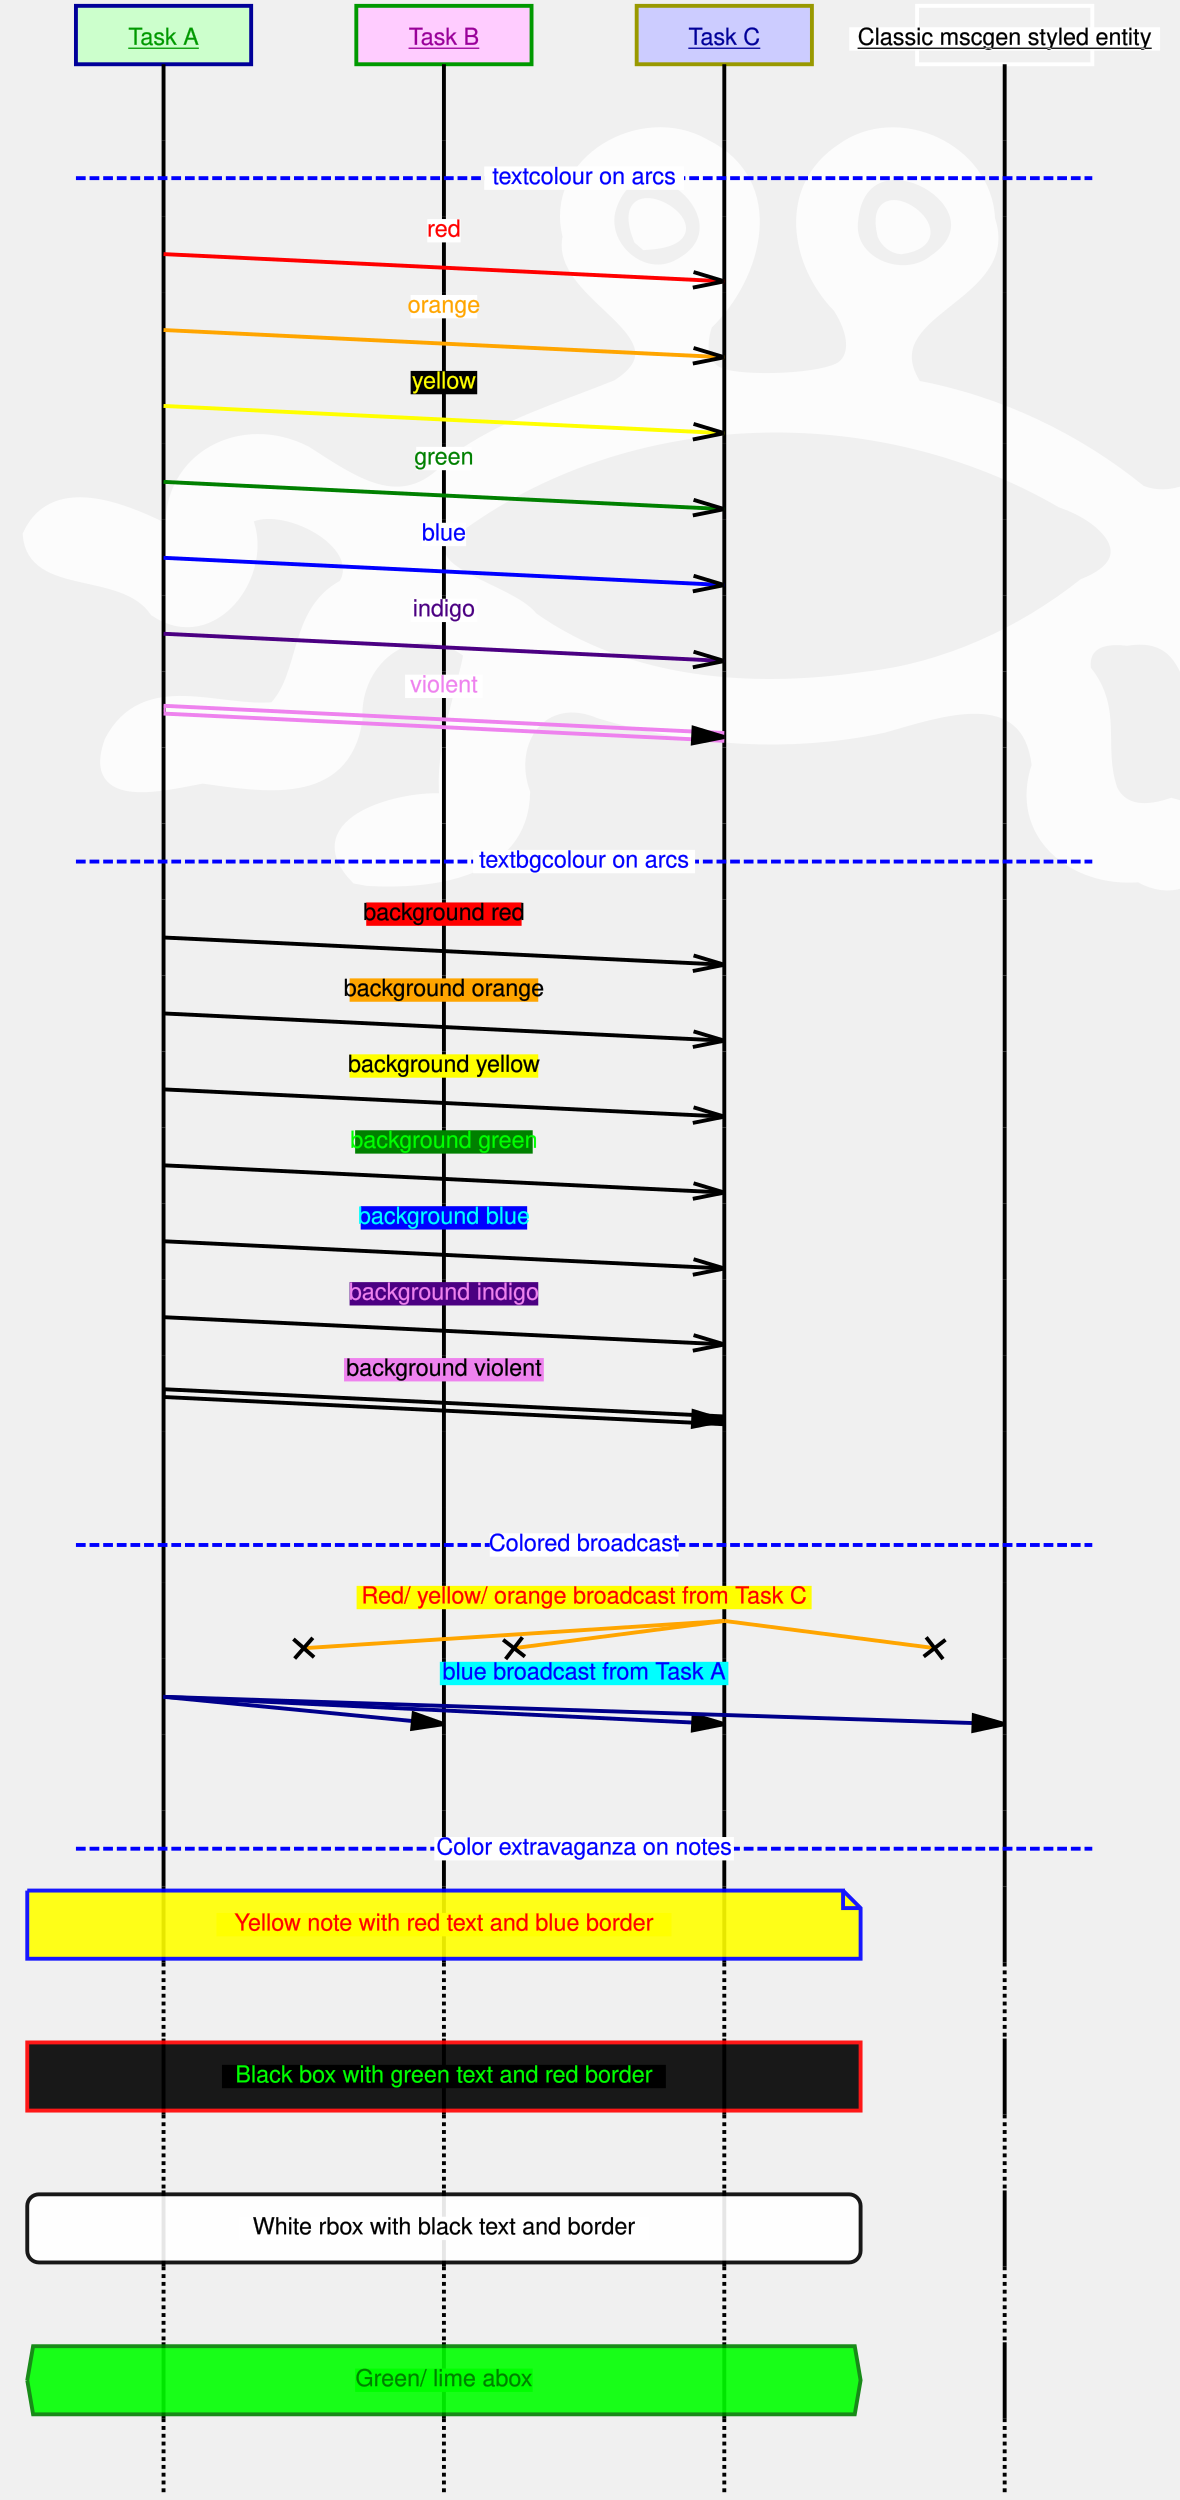
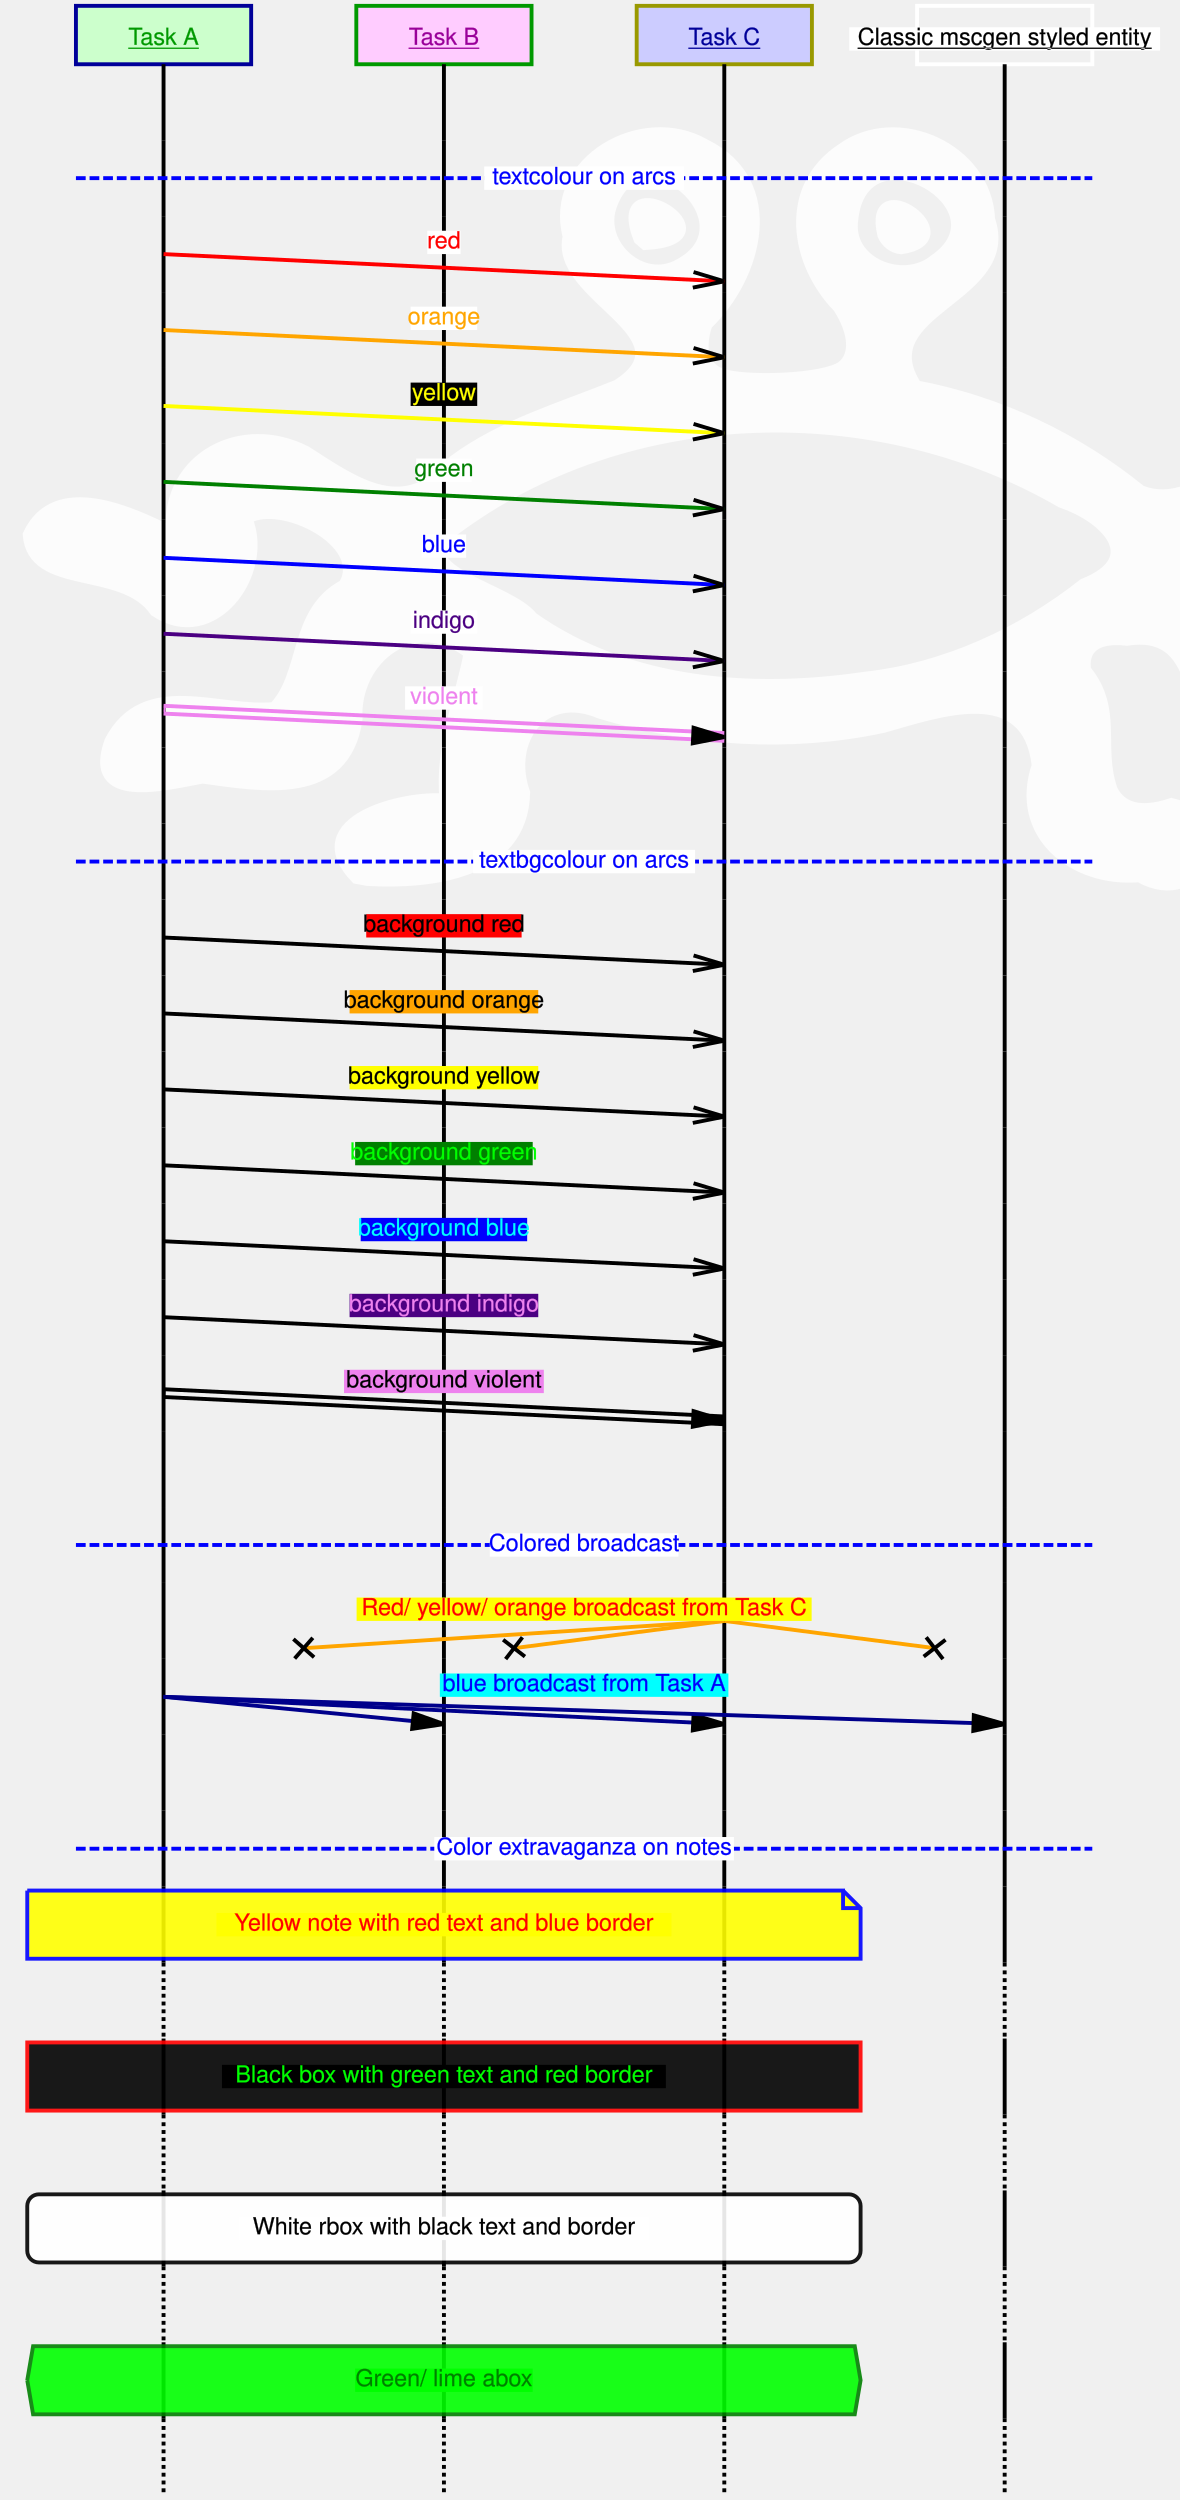
<svg xmlns="http://www.w3.org/2000/svg" xmlns:xlink="http://www.w3.org/1999/xlink" height="1284" width="606" version="1.1" id="svg_output">
  <defs>
    <style type="text/css">
        svg {
            font-family: Helvetica, sans-serif;
            font-size: 9pt;
            background-color: white;
            stroke : black;
            color  : black;
        }
        rect {
            fill: none;
            stroke: inherit;
            stroke-width: 2;
        }
        rect.textbg {
            fill:white;
            stroke:white;
            stroke-width:0;
        }
        line {
            stroke: inherit;
            stroke-width: 2;
        }
        .arcrowomit {
            stroke-dasharray: 2,2;
        }
        text {
            color: inherit;
            stroke: inherit;
            text-anchor: middle;
            stroke-width:0.1; /* makes font seem more crisp. Overrides color to be black */
        }
        text.entity {
            text-decoration : underline;
        }
        text.anchor-start {
            text-anchor: start;
        }
        .watermark {
            font-size : 4.3em;
            fill: #FCFCFC;
            stroke: #FCFCFC;
        }
        path {
            stroke : inherit;
            stroke-width : 2;
            fill : none;
        }
        .dotted {
            stroke-dasharray: 5,2;
        }
        .arrow-marker {
            overflow:visible;
        }
        .arrow-style {
            stroke-dasharray : none;
            stroke-width : 1;
        }
        .filled {
            stroke:inherit;
            fill:black; /* no-inherit */
        }
        .signal {
            marker-end : url(#signal);
        }
        .signal-both {
            marker-end : url(#signal);
            marker-start : url(#signal-l);
        }
        .method {
            marker-end : url(#method);
        }
        .method-both {
            marker-end : url(#method);
            marker-start : url(#method-l);
        }
        .returnvalue {
            stroke-dasharray: 5,2;
            marker-end : url(#returnvalue);
        }
        .returnvalue-both {
            stroke-dasharray: 5,2;
            marker-end : url(#returnvalue);
            marker-start : url(#returnvalue-l);
        }
        .callback {
            marker-end : url(#callback);
        }
        .callback-both {
            marker-end : url(#callback);
            marker-start : url(#callback-l);
        }
        .emphasised {
-             /* define double line */
-             fill : yellow;
            marker-end : url(#method);
        }
        .emphasised-both {
-             /* define double line */
            marker-end : url(#method);
            marker-start : url(#method-l);
        }
        .lost {
            marker-end : url(#lost);
        }
        .arcrowomit {
            stroke-dasharray: 2,2;
        }
        .box {
            fill: #ffc; /* no-inherit */
            opacity: 0.9;
        }
        .boxtext, .arctext {
            font-size: 0.8em;
            text-anchor: middle;
        }
        .comment {
            stroke-dasharray: 5,2;
        }
    </style>
    <marker orient="auto" id="signal" class="arrow-marker">
      <path d="M0,0 l-8,2" class="arrow-style" />
    </marker>
    <marker orient="auto" id="signal-l" class="arrow-marker">
      <path d="M0,0 l8,2" class="arrow-style" />
    </marker>
    <marker orient="auto" id="method" class="arrow-marker">
      <polygon points="-8,2 0,0, -8,-2" class="filled arrow-style" />
    </marker>
    <marker orient="auto" id="method-l" class="arrow-marker">
      <polygon points="8,2 0,0, 8,-2" class="filled arrow-style" />
    </marker>
    <marker orient="auto" id="returnvalue" class="arrow-marker">
      <path d="M0,0 l-8,2 M0,0 l-8,-2" class="arrow-style" />
    </marker>
    <marker orient="auto" id="returnvalue-l" class="arrow-marker">
      <path d="M0,0 l8,2 M0,0 l8,-2" class="arrow-style" />
    </marker>
    <marker orient="auto" id="callback" class="arrow-marker">
      <path d="M0,0 l-8,2 M0,0 l-8,-2" class="arrow-style" />
    </marker>
    <marker orient="auto" id="callback-l" class="arrow-marker">
      <path d="M0,0 l8,2 M0,0 l8,-2" class="arrow-style" />
    </marker>
    <marker orient="auto" id="emphasised" class="arrow-marker">
      <path d="M0,0 l-8,2" class="arrow-style" />
    </marker>
    <marker orient="auto" id="emphasised-l" class="arrow-marker">
      <path d="M0,0 l8,2" class="arrow-style" />
    </marker>
    <marker orient="auto" id="lost" class="arrow-marker">
      <path d="M-2.5,-2.5 L2.5,2.5 M-2.5,2.5 L2.5,-2.5" class="arrow-style" />
    </marker>
    <g id="defs">
      <g id="a">
        <rect style="fill:#cfc;stroke:#009;" height="30" width="90" />
        <g id="a_txt">
          <rect style="fill: #cfc; stroke:#cfc;" class="textbg" y="11" x="27.9" height="12" width="34.2" />
          <text style="fill:#090;stroke:#090;" class="entity" y="20" x="45">Task A</text>
        </g>
      </g>
      <g id="b">
        <rect style="fill:#fcf;stroke:#090;" height="30" width="90" />
        <g id="b_txt">
          <rect style="fill: #fcf; stroke:#fcf;" class="textbg" y="11" x="27.9" height="12" width="34.2" />
          <text style="fill:#909;stroke:#909;" class="entity" y="20" x="45">Task B</text>
        </g>
      </g>
      <g id="c">
        <rect style="fill:#ccf;stroke:#990;" height="30" width="90" />
        <g id="c_txt">
          <rect style="fill: #ccf; stroke:#ccf;" class="textbg" y="11" x="27.9" height="12" width="34.2" />
          <text style="fill:#009;stroke:#009;" class="entity" y="20" x="45">Task C</text>
        </g>
      </g>
      <g id="d">
        <rect style="stroke:#fff;" height="30" width="90" />
        <g id="d_txt">
          <rect class="textbg" y="11" x="-34.8" height="12" width="159.6" />
          <text class="entity" y="20" x="45">Classic mscgen styled entity</text>
        </g>
      </g>
      <g id="arcrow">
        <line class="arcrow" y2="19.5" x2="45" y1="-19.5" x1="45" />
        <line class="arcrow" y2="19.5" x2="189" y1="-19.5" x1="189" />
        <line class="arcrow" y2="19.5" x2="333" y1="-19.5" x1="333" />
        <line class="arcrow" y2="19.5" x2="477" y1="-19.5" x1="477" />
      </g>
      <g id="arcrowomit">
        <line class="arcrowomit" y2="19.5" x2="45" y1="-19.5" x1="45" />
        <line class="arcrowomit" y2="19.5" x2="189" y1="-19.5" x1="189" />
        <line class="arcrowomit" y2="19.5" x2="333" y1="-19.5" x1="333" />
        <line class="arcrowomit" y2="19.5" x2="477" y1="-19.5" x1="477" />
      </g>
      <g id="0_0">
        <line style="stroke: blue;" class="dotted" y2="0" x2="522" y1="0" x1="0" />
        <g id="0_0_txt">
          <g id="0_0_txt">
            <rect class="textbg" y="-6" x="209.7" height="12" width="102.6" />
            <text style="fill:blue;stroke:blue;" y="3" x="261">textcolour on arcs</text>
          </g>
        </g>
      </g>
      <g id="1_0">
        <g id="1_0_txt">
-           <rect class="textbg" y="-18" x="180.45" height="12" width="17.1" />
-           <text style="fill:red;stroke:red;" y="-9" x="189">red</text>
+           <rect class="textbg" y="-12" x="180.45" height="12" width="17.1" />
+           <text style="fill:red;stroke:red;" y="-3" x="189">red</text>
        </g>
        <line style="stroke: red;" class="callback" y2="14" x2="333" y1="0" x1="45" />
      </g>
      <g id="2_0">
        <g id="2_0_txt">
-           <rect class="textbg" y="-18" x="171.9" height="12" width="34.2" />
-           <text style="fill:orange;stroke:orange;" y="-9" x="189">orange</text>
+           <rect class="textbg" y="-12" x="171.9" height="12" width="34.2" />
+           <text style="fill:orange;stroke:orange;" y="-3" x="189">orange</text>
        </g>
        <line style="stroke: orange;" class="callback" y2="14" x2="333" y1="0" x1="45" />
      </g>
      <g id="3_0">
        <g id="3_0_txt">
-           <rect style="fill: black; stroke:black;" class="textbg" y="-18" x="171.9" height="12" width="34.2" />
-           <text style="fill:yellow;stroke:yellow;" y="-9" x="189">yellow</text>
+           <rect style="fill: black; stroke:black;" class="textbg" y="-12" x="171.9" height="12" width="34.2" />
+           <text style="fill:yellow;stroke:yellow;" y="-3" x="189">yellow</text>
        </g>
        <line style="stroke: yellow;" class="callback" y2="14" x2="333" y1="0" x1="45" />
      </g>
      <g id="4_0">
        <g id="4_0_txt">
-           <rect class="textbg" y="-18" x="174.75" height="12" width="28.5" />
-           <text style="fill:green;stroke:green;" y="-9" x="189">green</text>
+           <rect class="textbg" y="-12" x="174.75" height="12" width="28.5" />
+           <text style="fill:green;stroke:green;" y="-3" x="189">green</text>
        </g>
        <line style="stroke: green;" class="callback" y2="14" x2="333" y1="0" x1="45" />
      </g>
      <g id="5_0">
        <g id="5_0_txt">
-           <rect class="textbg" y="-18" x="177.6" height="12" width="22.8" />
-           <text style="fill:blue;stroke:blue;" y="-9" x="189">blue</text>
+           <rect class="textbg" y="-12" x="177.6" height="12" width="22.8" />
+           <text style="fill:blue;stroke:blue;" y="-3" x="189">blue</text>
        </g>
        <line style="stroke: blue;" class="callback" y2="14" x2="333" y1="0" x1="45" />
      </g>
      <g id="6_0">
        <g id="6_0_txt">
-           <rect class="textbg" y="-18" x="171.9" height="12" width="34.2" />
-           <text style="fill:indigo;stroke:indigo;" y="-9" x="189">indigo</text>
+           <rect class="textbg" y="-12" x="171.9" height="12" width="34.2" />
+           <text style="fill:indigo;stroke:indigo;" y="-3" x="189">indigo</text>
        </g>
        <line style="stroke: indigo;" class="callback" y2="14" x2="333" y1="0" x1="45" />
      </g>
      <g id="7_0">
        <g id="7_0_txt">
-           <rect class="textbg" y="-18" x="169.05" height="12" width="39.9" />
-           <text style="fill:violet;stroke:violet;" y="-9" x="189">violent</text>
+           <rect class="textbg" y="-12" x="169.05" height="12" width="39.9" />
+           <text style="fill:violet;stroke:violet;" y="-3" x="189">violent</text>
        </g>
        <path style="stroke: violet;" class="emphasised" d="M45,0l1,0.049M45,-2 l288,14M45,2 l288,14M332,14l1,0.049" />
      </g>
      <g id="8_0">
        <g id="8_0" />
      </g>
      <g id="9_0">
        <line style="stroke: blue;" class="dotted" y2="0" x2="522" y1="0" x1="0" />
        <g id="9_0_txt">
          <g id="9_0_txt">
            <rect class="textbg" y="-6" x="204" height="12" width="114" />
            <text style="fill:blue;stroke:blue;" y="3" x="261">textbgcolour on arcs</text>
          </g>
        </g>
      </g>
      <g id="10_0">
        <g id="10_0_txt">
-           <rect style="fill: red; stroke:red;" class="textbg" y="-18" x="149.1" height="12" width="79.8" />
-           <text y="-9" x="189">background red</text>
+           <rect style="fill: red; stroke:red;" class="textbg" y="-12" x="149.1" height="12" width="79.8" />
+           <text y="-3" x="189">background red</text>
        </g>
        <line class="callback" y2="14" x2="333" y1="0" x1="45" />
      </g>
      <g id="11_0">
        <g id="11_0_txt">
-           <rect style="fill: orange; stroke:orange;" class="textbg" y="-18" x="140.55" height="12" width="96.9" />
-           <text y="-9" x="189">background orange</text>
+           <rect style="fill: orange; stroke:orange;" class="textbg" y="-12" x="140.55" height="12" width="96.9" />
+           <text y="-3" x="189">background orange</text>
        </g>
        <line class="callback" y2="14" x2="333" y1="0" x1="45" />
      </g>
      <g id="12_0">
        <g id="12_0_txt">
-           <rect style="fill: yellow; stroke:yellow;" class="textbg" y="-18" x="140.55" height="12" width="96.9" />
-           <text y="-9" x="189">background yellow</text>
+           <rect style="fill: yellow; stroke:yellow;" class="textbg" y="-12" x="140.55" height="12" width="96.9" />
+           <text y="-3" x="189">background yellow</text>
        </g>
        <line class="callback" y2="14" x2="333" y1="0" x1="45" />
      </g>
      <g id="13_0">
        <g id="13_0_txt">
-           <rect style="fill: green; stroke:green;" class="textbg" y="-18" x="143.4" height="12" width="91.2" />
-           <text style="fill:lime;stroke:lime;" y="-9" x="189">background green</text>
+           <rect style="fill: green; stroke:green;" class="textbg" y="-12" x="143.4" height="12" width="91.2" />
+           <text style="fill:lime;stroke:lime;" y="-3" x="189">background green</text>
        </g>
        <line class="callback" y2="14" x2="333" y1="0" x1="45" />
      </g>
      <g id="14_0">
        <g id="14_0_txt">
-           <rect style="fill: blue; stroke:blue;" class="textbg" y="-18" x="146.25" height="12" width="85.5" />
-           <text style="fill:cyan;stroke:cyan;" y="-9" x="189">background blue</text>
+           <rect style="fill: blue; stroke:blue;" class="textbg" y="-12" x="146.25" height="12" width="85.5" />
+           <text style="fill:cyan;stroke:cyan;" y="-3" x="189">background blue</text>
        </g>
        <line class="callback" y2="14" x2="333" y1="0" x1="45" />
      </g>
      <g id="15_0">
        <g id="15_0_txt">
-           <rect style="fill: indigo; stroke:indigo;" class="textbg" y="-18" x="140.55" height="12" width="96.9" />
-           <text style="fill:violet;stroke:violet;" y="-9" x="189">background indigo</text>
+           <rect style="fill: indigo; stroke:indigo;" class="textbg" y="-12" x="140.55" height="12" width="96.9" />
+           <text style="fill:violet;stroke:violet;" y="-3" x="189">background indigo</text>
        </g>
        <line class="callback" y2="14" x2="333" y1="0" x1="45" />
      </g>
      <g id="16_0">
        <g id="16_0_txt">
-           <rect style="fill: violet; stroke:violet;" class="textbg" y="-18" x="137.7" height="12" width="102.6" />
-           <text y="-9" x="189">background violent</text>
+           <rect style="fill: violet; stroke:violet;" class="textbg" y="-12" x="137.7" height="12" width="102.6" />
+           <text y="-3" x="189">background violent</text>
        </g>
        <path class="emphasised" d="M45,0l1,0.049M45,-2 l288,14M45,2 l288,14M332,14l1,0.049" />
      </g>
      <g id="17_0">
        <g id="17_0" />
      </g>
      <g id="18_0">
        <line style="stroke: blue;" class="dotted" y2="0" x2="522" y1="0" x1="0" />
        <g id="18_0_txt">
          <g id="18_0_txt">
            <rect class="textbg" y="-6" x="212.55" height="12" width="96.9" />
            <text style="fill:blue;stroke:blue;" y="3" x="261">Colored broadcast</text>
          </g>
        </g>
      </g>
      <g id="19_0bc0">
        <g id="19_0bc0_txt" />
        <line style="stroke: orange;" class="lost" y2="14" x2="117" y1="0" x1="333" />
      </g>
      <g id="19_0bc1">
        <g id="19_0bc1_txt" />
        <line style="stroke: orange;" class="lost" y2="14" x2="225" y1="0" x1="333" />
      </g>
      <g id="19_0bc3">
        <g id="19_0bc3_txt" />
        <line style="stroke: orange;" class="lost" y2="14" x2="441" y1="0" x1="333" />
      </g>
      <g id="20_0bc1">
        <g id="20_0bc1_txt" />
        <line style="stroke: darkblue;" class="method" y2="14" x2="189" y1="0" x1="45" />
      </g>
      <g id="20_0bc2">
        <g id="20_0bc2_txt" />
        <line style="stroke: darkblue;" class="method" y2="14" x2="333" y1="0" x1="45" />
      </g>
      <g id="20_0bc3">
        <g id="20_0bc3_txt" />
        <line style="stroke: darkblue;" class="method" y2="14" x2="477" y1="0" x1="45" />
      </g>
      <g id="21_0">
        <g id="21_0" />
      </g>
      <g id="22_0">
        <line style="stroke: blue;" class="dotted" y2="0" x2="522" y1="0" x1="0" />
        <g id="22_0_txt">
          <g id="22_0_txt">
            <rect class="textbg" y="-6" x="184.05" height="12" width="153.9" />
            <text style="fill:blue;stroke:blue;" y="3" x="261">Color extravaganza on notes</text>
          </g>
        </g>
      </g>
      <g id="23_0">
        <path style="fill:yellow;stroke:blue;" class="box" d="M-25,-17.5l419,0 l0,9 l9,0 m-9,-9 l9,9 l0,26 l-428,0 l0,-35 " />
        <g id="23_0_txt">
          <rect style="fill: yellow; stroke:yellow;" class="textbg" y="-6" x="72.15" height="12" width="233.7" />
          <text style="fill:RED;stroke:RED;" y="3" x="189">Yellow note with red text and blue border</text>
        </g>
      </g>
      <g id="24_0">
        <g id="24_0" />
      </g>
      <g id="25_0">
        <rect style="fill:black;stroke:red;" class="box" y="-17.5" x="-25" height="35" width="428" />
        <g id="25_0_txt">
          <rect style="fill: black; stroke:black;" class="textbg" y="-6" x="75" height="12" width="228" />
          <text style="fill:lime;stroke:lime;" y="3" x="189">Black box with green text and red border</text>
        </g>
      </g>
      <g id="26_0">
        <g id="26_0" />
      </g>
      <g id="27_0">
        <rect style="fill:white;stroke:black;" class="box" ry="6" rx="6" y="-17.5" x="-25" height="35" width="428" />
        <g id="27_0_txt">
          <rect style="fill: white; stroke:white;" class="textbg" y="-6" x="83.55" height="12" width="210.9" />
          <text style="fill:black;stroke:black;" y="3" x="189">White rbox with black text and border</text>
        </g>
      </g>
      <g id="28_0">
        <g id="28_0" />
      </g>
      <g id="29_0">
        <path style="fill:lime;stroke:green;" class="box" d="M-25,0 l3, -17.5l422,0l3,17.5l-3,17.5l-422,0 l-3,-17.5" />
        <g id="29_0_txt">
          <rect style="fill: lime; stroke:lime;" class="textbg" y="-6" x="143.4" height="12" width="91.2" />
          <text style="fill:green;stroke:green;" y="3" x="189">Green/ lime abox</text>
        </g>
      </g>
      <g id="30_0">
        <g id="30_0" />
      </g>
    </g>
  </defs>
  <g id="watermark" transform="translate(0,0) scale(2.718281)">
    <path class="watermark" d="M 67.28,165.992 C 56.698,154.984 76.464,150.207 84.053,150.951 C 82.991,141.475 87.31,130.683 88.589,123.458 C 78.657,115.497 66.84,124.244 67.488,135.931 C 65.205,151.548 49.47,148.564 38.264,147.045 C 31.331,148.298 16.244,152.347 20.741,139.996 C 27.324,127.452 41.278,134.664 51.743,133.659 C 57.837,127.39 55.359,115.583 64.946,110.486 C 69.77,102.5 52.967,94.157 46.702,98.03 C 50.989,108.313 40.23,122.879 29.27,115.504 C 23.197,106.684 6.147,111.827 5.29,101.028 C 10.432,89.818 25.16,96.894 32.297,100.441 C 31.434,86.371 45.649,78.975 57.886,85.283 C 67.748,91.662 76.621,97.921 85.717,87 C 94.995,80.155 106.064,77.012 116.587,72.735 C 131.283,63.315 104.606,56.038 107.318,44.698 C 103.56,30.349 121.369,20.421 133.168,27.234 C 147.945,34.476 143.073,52.331 133.62,61.321 C 131.949,66.162 133.274,69.431 136.144,70.542 C 140.409,72.193 156.088,71.686 159.184,69.096 C 161.563,67.107 161.51,63.018 158.365,58.105 C 150.149,49.699 147.907,35.466 158.979,28.129 C 169.604,20.41 186.506,28.104 187.014,41.448 C 192.155,56.419 163.879,58.561 173.171,72.875 C 188.71,75.801 203.378,82.75 215.601,92.695 C 227.432,97.342 236.912,79.144 250.212,84.766 C 262.254,83.411 257.74,109.817 268.65,97.507 C 275.738,90.962 295.941,101.202 283.645,107.476 C 271.737,108.688 260.443,123.171 248.346,115.124 C 243.211,109.435 249.484,91.949 237.286,99.975 C 230.512,101.201 226.852,105.498 227.627,109.466 C 235.942,117.535 235.441,118.223 239.065,129.513 C 240.939,134.529 244.013,137.652 251.408,133.425 C 261.53,128.215 282.82,142.938 267.995,150.388 C 257.115,142.98 245.811,151.603 234.16,148.113 C 222.702,142.66 229.878,118.364 212.934,121.009 C 206.57,120.265 204.623,123.066 205.158,126.573 C 211.302,134.108 207.311,141.067 210.183,149.228 C 211.796,152.382 215.124,153.87 221.352,151.776 C 234.733,154.912 227.301,172.531 215.225,165.69 C 202.745,166.748 191.516,157.576 195.939,144.612 C 194.075,128.357 177.186,134.595 166.903,137.471 C 149.156,141.274 130.673,140.008 113.35,134.798 C 102.553,130.205 95.663,139.949 99.163,149.754 C 98.835,165.206 81.27,167.075 69.42,166.387 L 67.28,165.992 L 67.28,165.992 z M 163.5,127.912 C 178.541,126.271 192.928,119.602 204.687,110.321 C 216.836,105.486 208.646,97.665 200.474,94.935 C 165.495,74.644 118.388,75.781 85.745,100.272 C 76.029,107.849 96.347,110.954 100.674,116.67 C 118.734,129.401 142.229,131.075 163.5,127.912 z M 128.343,49.89 C 142.747,42.143 121.014,23.077 115.5,39.074 C 113.059,46.336 121.484,53.873 128.343,49.89 z M 120.695,45.215 C 114.684,29.818 140.189,45.263 121.899,46.243 L 120.695,45.215 L 120.695,45.215 z M 176.5,49.097 C 191.119,39.109 163.023,22.953 161.16,41.499 C 159.942,49.634 170.666,53.884 176.5,49.097 z M 166.783,44.422 C 163.603,31.258 183.406,45.04 170.272,47.041 C 168.739,46.929 167.38,45.834 166.783,44.422 z" id="path2384" />
  </g>
  <g transform="translate(39,3)" id="body">
    <g id="sequence">
      <use xlink:href="#a" y="0" x="0" />
      <use xlink:href="#b" y="0" x="144" />
      <use xlink:href="#c" y="0" x="288" />
      <use xlink:href="#d" y="0" x="432" />
      <use xlink:href="#arcrow" y="49.5" x="0" />
      <use xlink:href="#arcrow" y="88.5" x="0" />
      <use xlink:href="#0_0" y="88.5" x="0" />
      <use xlink:href="#arcrow" y="127.5" x="0" />
      <use xlink:href="#1_0" y="127.5" x="0" />
      <use xlink:href="#arcrow" y="166.5" x="0" />
      <use xlink:href="#2_0" y="166.5" x="0" />
      <use xlink:href="#arcrow" y="205.5" x="0" />
      <use xlink:href="#3_0" y="205.5" x="0" />
      <use xlink:href="#arcrow" y="244.5" x="0" />
      <use xlink:href="#4_0" y="244.5" x="0" />
      <use xlink:href="#arcrow" y="283.5" x="0" />
      <use xlink:href="#5_0" y="283.5" x="0" />
      <use xlink:href="#arcrow" y="322.5" x="0" />
      <use xlink:href="#6_0" y="322.5" x="0" />
      <use xlink:href="#arcrow" y="361.5" x="0" />
      <use xlink:href="#7_0" y="361.5" x="0" />
      <use xlink:href="#arcrow" y="400.5" x="0" />
      <use xlink:href="#8_0" y="400.5" x="0" />
      <use xlink:href="#arcrow" y="439.5" x="0" />
      <use xlink:href="#9_0" y="439.5" x="0" />
      <use xlink:href="#arcrow" y="478.5" x="0" />
      <use xlink:href="#10_0" y="478.5" x="0" />
      <use xlink:href="#arcrow" y="517.5" x="0" />
      <use xlink:href="#11_0" y="517.5" x="0" />
      <use xlink:href="#arcrow" y="556.5" x="0" />
      <use xlink:href="#12_0" y="556.5" x="0" />
      <use xlink:href="#arcrow" y="595.5" x="0" />
      <use xlink:href="#13_0" y="595.5" x="0" />
      <use xlink:href="#arcrow" y="634.5" x="0" />
      <use xlink:href="#14_0" y="634.5" x="0" />
      <use xlink:href="#arcrow" y="673.5" x="0" />
      <use xlink:href="#15_0" y="673.5" x="0" />
      <use xlink:href="#arcrow" y="712.5" x="0" />
      <use xlink:href="#16_0" y="712.5" x="0" />
      <use xlink:href="#arcrow" y="751.5" x="0" />
      <use xlink:href="#17_0" y="751.5" x="0" />
      <use xlink:href="#arcrow" y="790.5" x="0" />
      <use xlink:href="#18_0" y="790.5" x="0" />
      <use xlink:href="#arcrow" y="829.5" x="0" />
      <use xlink:href="#19_0bc0" y="829.5" x="0" />
      <use xlink:href="#19_0bc1" y="829.5" x="0" />
      <use xlink:href="#19_0bc3" y="829.5" x="0" />
      <g id="19_0_txt">
-         <rect style="fill: yellow; stroke:yellow;" class="textbg" y="811.5" x="144.15" height="12" width="233.7" />
-         <text style="fill:red;stroke:red;" y="820.5" x="261">Red/ yellow/ orange broadcast from Task C</text>
+         <rect style="fill: yellow; stroke:yellow;" class="textbg" y="817.5" x="144.15" height="12" width="233.7" />
+         <text style="fill:red;stroke:red;" y="826.5" x="261">Red/ yellow/ orange broadcast from Task C</text>
      </g>
      <use xlink:href="#arcrow" y="868.5" x="0" />
      <use xlink:href="#20_0bc1" y="868.5" x="0" />
      <use xlink:href="#20_0bc2" y="868.5" x="0" />
      <use xlink:href="#20_0bc3" y="868.5" x="0" />
      <g id="20_0_txt">
-         <rect style="fill: cyan; stroke:cyan;" class="textbg" y="850.5" x="186.9" height="12" width="148.2" />
-         <text style="fill:blue;stroke:blue;" y="859.5" x="261">blue broadcast from Task A</text>
+         <rect style="fill: cyan; stroke:cyan;" class="textbg" y="856.5" x="186.9" height="12" width="148.2" />
+         <text style="fill:blue;stroke:blue;" y="865.5" x="261">blue broadcast from Task A</text>
      </g>
      <use xlink:href="#arcrow" y="907.5" x="0" />
      <use xlink:href="#21_0" y="907.5" x="0" />
      <use xlink:href="#arcrow" y="946.5" x="0" />
      <use xlink:href="#22_0" y="946.5" x="0" />
      <use xlink:href="#arcrow" y="985.5" x="0" />
      <use xlink:href="#arcrowomit" y="1024.5" x="0" />
      <use xlink:href="#24_0" y="1024.5" x="0" />
      <use xlink:href="#arcrow" y="1063.5" x="0" />
      <use xlink:href="#arcrowomit" y="1102.5" x="0" />
      <use xlink:href="#26_0" y="1102.5" x="0" />
      <use xlink:href="#arcrow" y="1141.5" x="0" />
      <use xlink:href="#arcrowomit" y="1180.5" x="0" />
      <use xlink:href="#28_0" y="1180.5" x="0" />
      <use xlink:href="#arcrow" y="1219.5" x="0" />
      <use xlink:href="#arcrowomit" y="1258.5" x="0" />
      <use xlink:href="#30_0" y="1258.5" x="0" />
    </g>
    <g id="notelayer">
      <use xlink:href="#23_0" y="985.5" x="0" />
      <use xlink:href="#25_0" y="1063.5" x="0" />
      <use xlink:href="#27_0" y="1141.5" x="0" />
      <use xlink:href="#29_0" y="1219.5" x="0" />
    </g>
  </g>
</svg>
